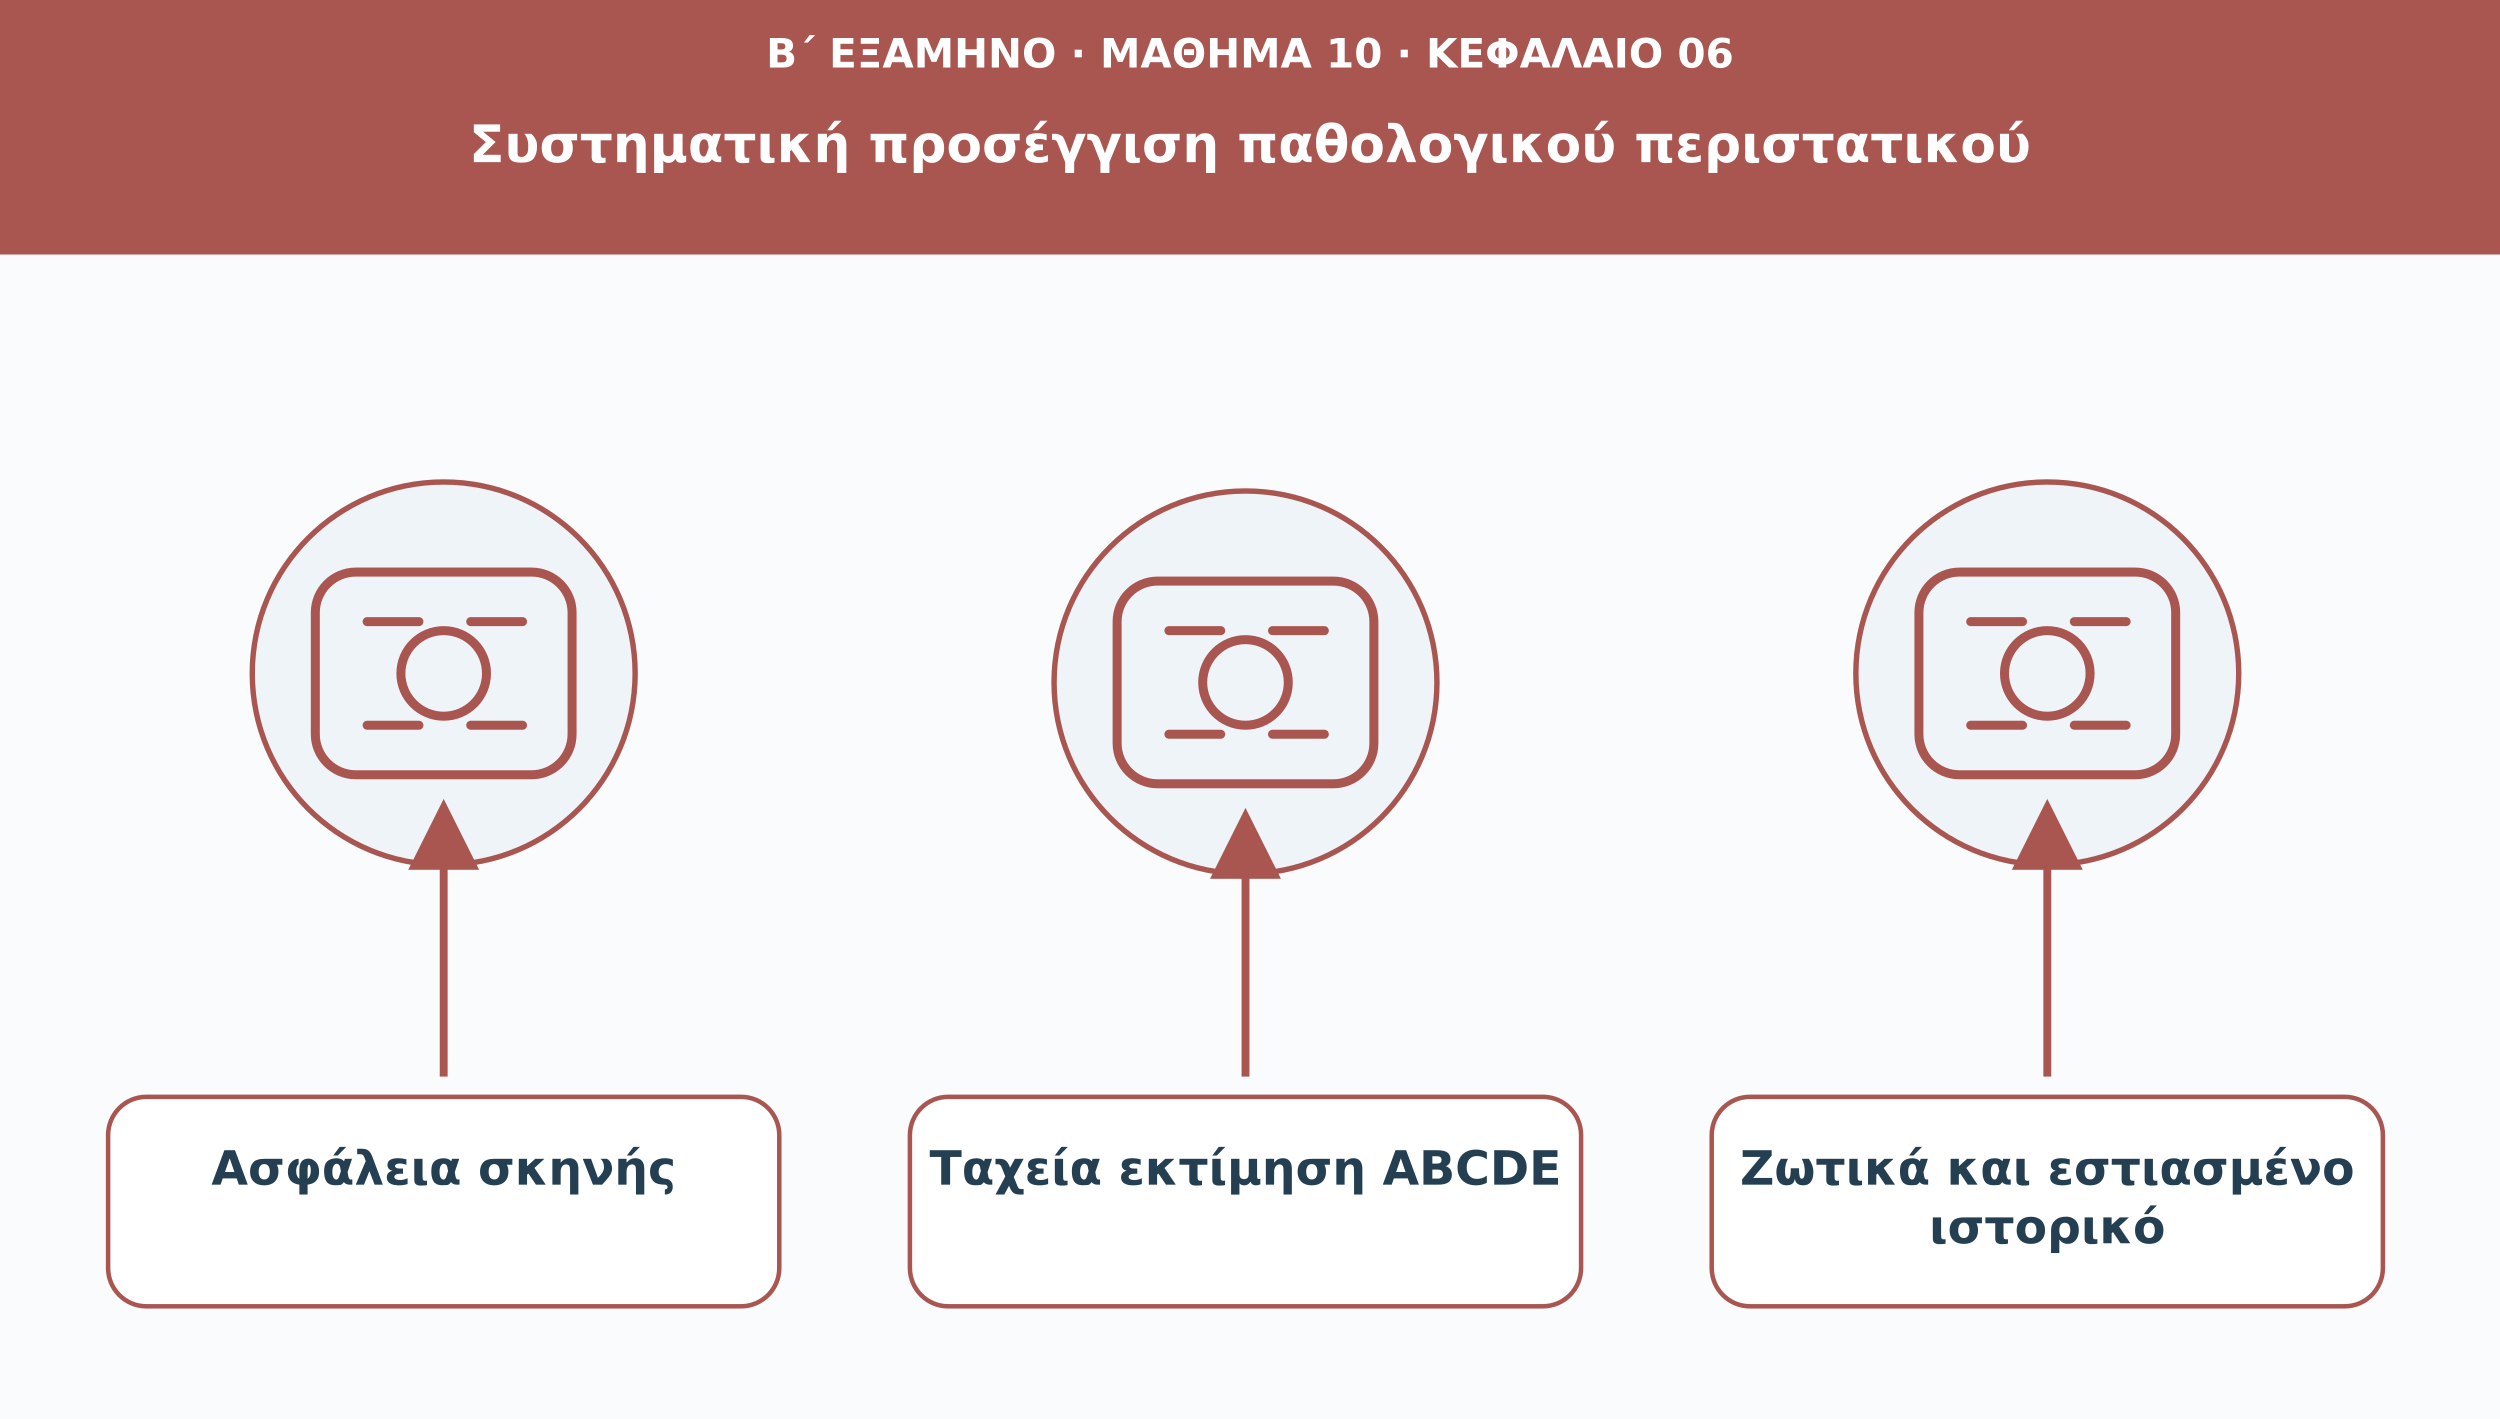
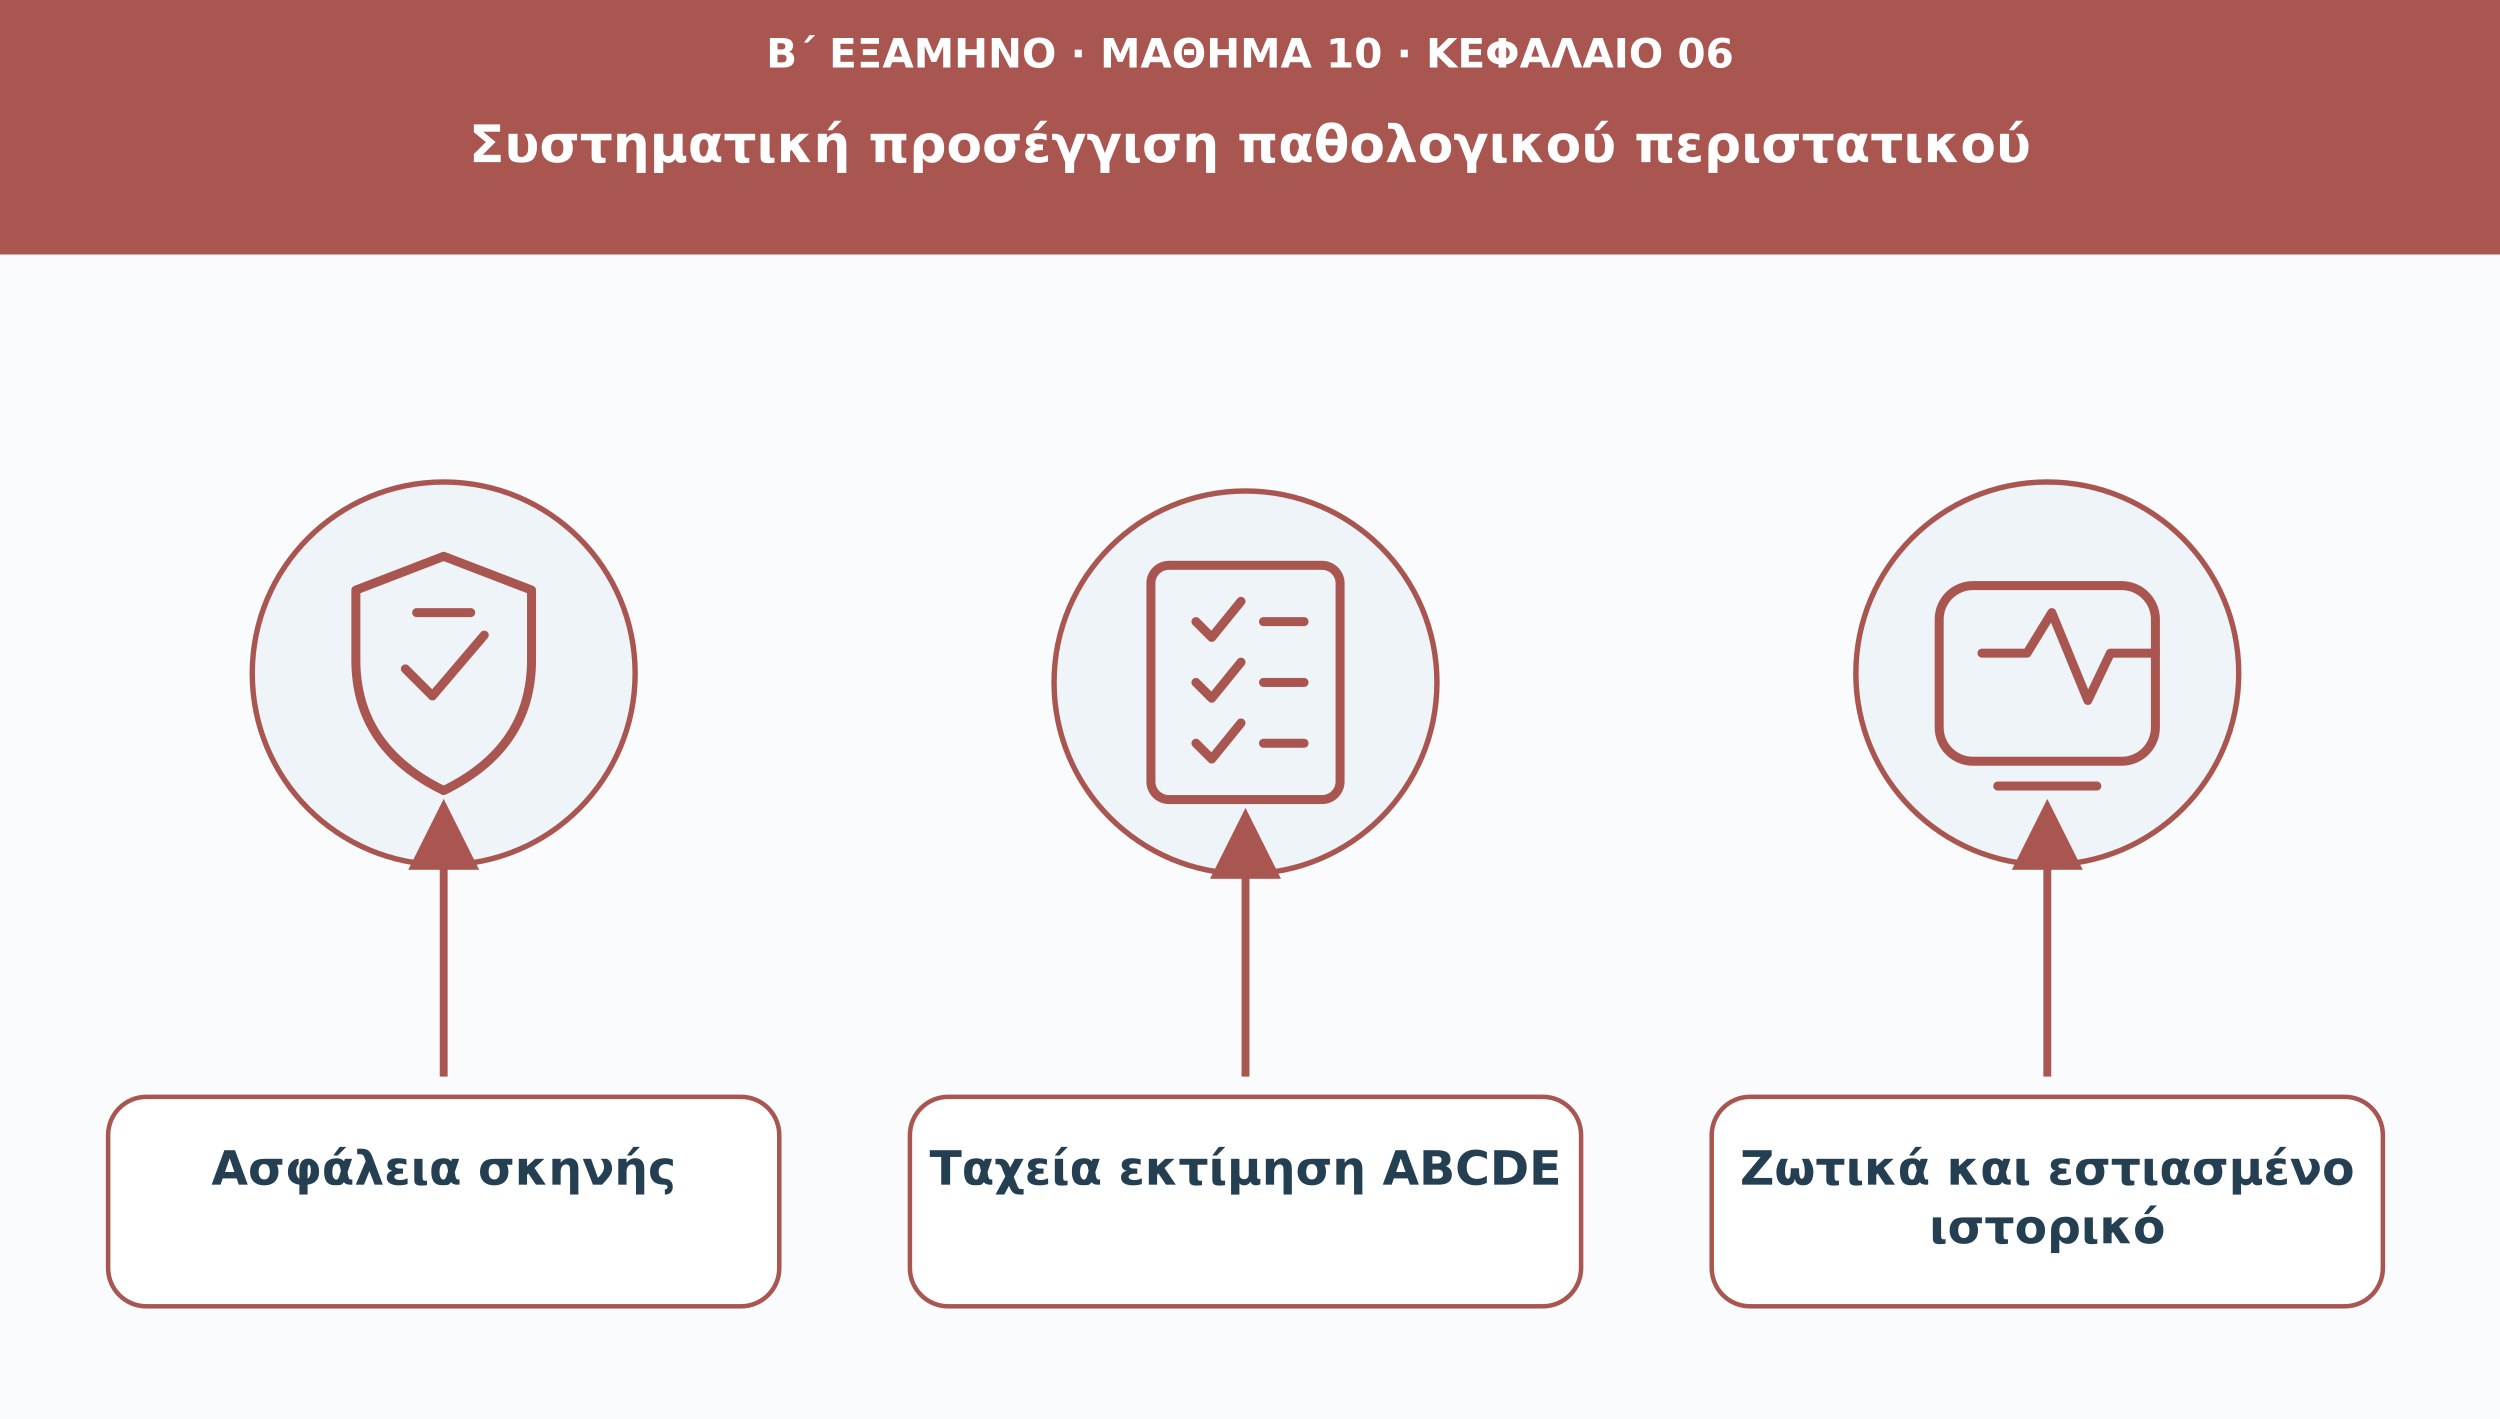
<svg xmlns="http://www.w3.org/2000/svg" viewBox="0 0 1110 630" role="img" aria-labelledby="t d">
  <defs>
    <marker id="arr" viewBox="0 0 10 10" markerWidth="9" markerHeight="9" refX="8" refY="5" orient="auto">
      <path d="M0 0L10 5L0 10Z" fill="#a95550" />
    </marker>
  </defs>
  <rect width="1110" height="630" fill="#f9fbfd" />
  <rect width="1110" height="113" fill="#a95550" />
  <text x="555" y="30" font-family="DejaVu Sans,Arial,sans-serif" font-size="18" fill="#ffffff" font-weight="690" text-anchor="middle">Β΄ ΕΞΑΜΗΝΟ · ΜΑΘΗΜΑ 10 · ΚΕΦΑΛΑΙΟ 06</text>
  <text x="555" y="72" font-family="DejaVu Sans,Arial,sans-serif" font-size="23" fill="#ffffff" font-weight="720" text-anchor="middle">Συστηματική προσέγγιση παθολογικού περιστατικού</text>
  <circle cx="197" cy="299" r="85" fill="#eef4f8" stroke="#a95550" stroke-width="2.4" />
  <g transform="translate(197 299)" fill="none" stroke="#a95550" stroke-width="4" stroke-linecap="round" stroke-linejoin="round">
-     <rect x="-57" y="-45" width="114" height="90" rx="18" />
-     <circle r="19" />
-     <path d="M-34-23h23m23 0h23m-69 46h23m23 0h23" />
+     <path d="M0-52l39 15v31q0 39-39 58q-39-19-39-58v-31z" />
+     <path d="M-17-2l12 12 23-27" />
+     <path d="M-12-27h24" />
  </g>
  <path d="M197 478L197 361" stroke="#a95550" stroke-width="3.5" marker-end="url(#arr)" />
  <rect x="48" y="487" width="298" height="93" rx="17" fill="#ffffff" stroke="#a95550" stroke-width="2" />
  <text x="197" y="526" font-family="DejaVu Sans,Arial,sans-serif" font-size="21" fill="#253f52" font-weight="700" text-anchor="middle">Ασφάλεια σκηνής</text>
  <circle cx="553" cy="303" r="85" fill="#eef4f8" stroke="#a95550" stroke-width="2.4" />
  <g transform="translate(553 303)" fill="none" stroke="#a95550" stroke-width="4" stroke-linecap="round" stroke-linejoin="round">
-     <rect x="-57" y="-45" width="114" height="90" rx="18" />
-     <circle r="19" />
-     <path d="M-34-23h23m23 0h23m-69 46h23m23 0h23" />
+     <rect x="-42" y="-52" width="84" height="104" rx="8" />
+     <path d="M-22-27l7 7 13-16m10 9h18M-22 0l7 7 13-16m10 9h18M-22 27l7 7 13-16m10 9h18" />
  </g>
  <path d="M553 478L553 365" stroke="#a95550" stroke-width="3.5" marker-end="url(#arr)" />
  <rect x="404" y="487" width="298" height="93" rx="17" fill="#ffffff" stroke="#a95550" stroke-width="2" />
  <text x="553" y="526" font-family="DejaVu Sans,Arial,sans-serif" font-size="21" fill="#253f52" font-weight="700" text-anchor="middle">Ταχεία εκτίμηση ABCDE</text>
  <circle cx="909" cy="299" r="85" fill="#eef4f8" stroke="#a95550" stroke-width="2.4" />
  <g transform="translate(909 299)" fill="none" stroke="#a95550" stroke-width="4" stroke-linecap="round" stroke-linejoin="round">
-     <rect x="-57" y="-45" width="114" height="90" rx="18" />
-     <circle r="19" />
-     <path d="M-34-23h23m23 0h23m-69 46h23m23 0h23" />
+     <rect x="-48" y="-39" width="96" height="78" rx="15" />
+     <path d="M-29-9h20l11-18 16 39 10-21h20" />
+     <path d="M-22 50h44" />
  </g>
  <path d="M909 478L909 361" stroke="#a95550" stroke-width="3.5" marker-end="url(#arr)" />
  <rect x="760" y="487" width="298" height="93" rx="17" fill="#ffffff" stroke="#a95550" stroke-width="2" />
  <text x="909" y="526" font-family="DejaVu Sans,Arial,sans-serif" font-size="21" fill="#253f52" font-weight="700" text-anchor="middle">Ζωτικά και εστιασμένο</text>
  <text x="909" y="552" font-family="DejaVu Sans,Arial,sans-serif" font-size="21" fill="#253f52" font-weight="700" text-anchor="middle">ιστορικό</text>
</svg>
